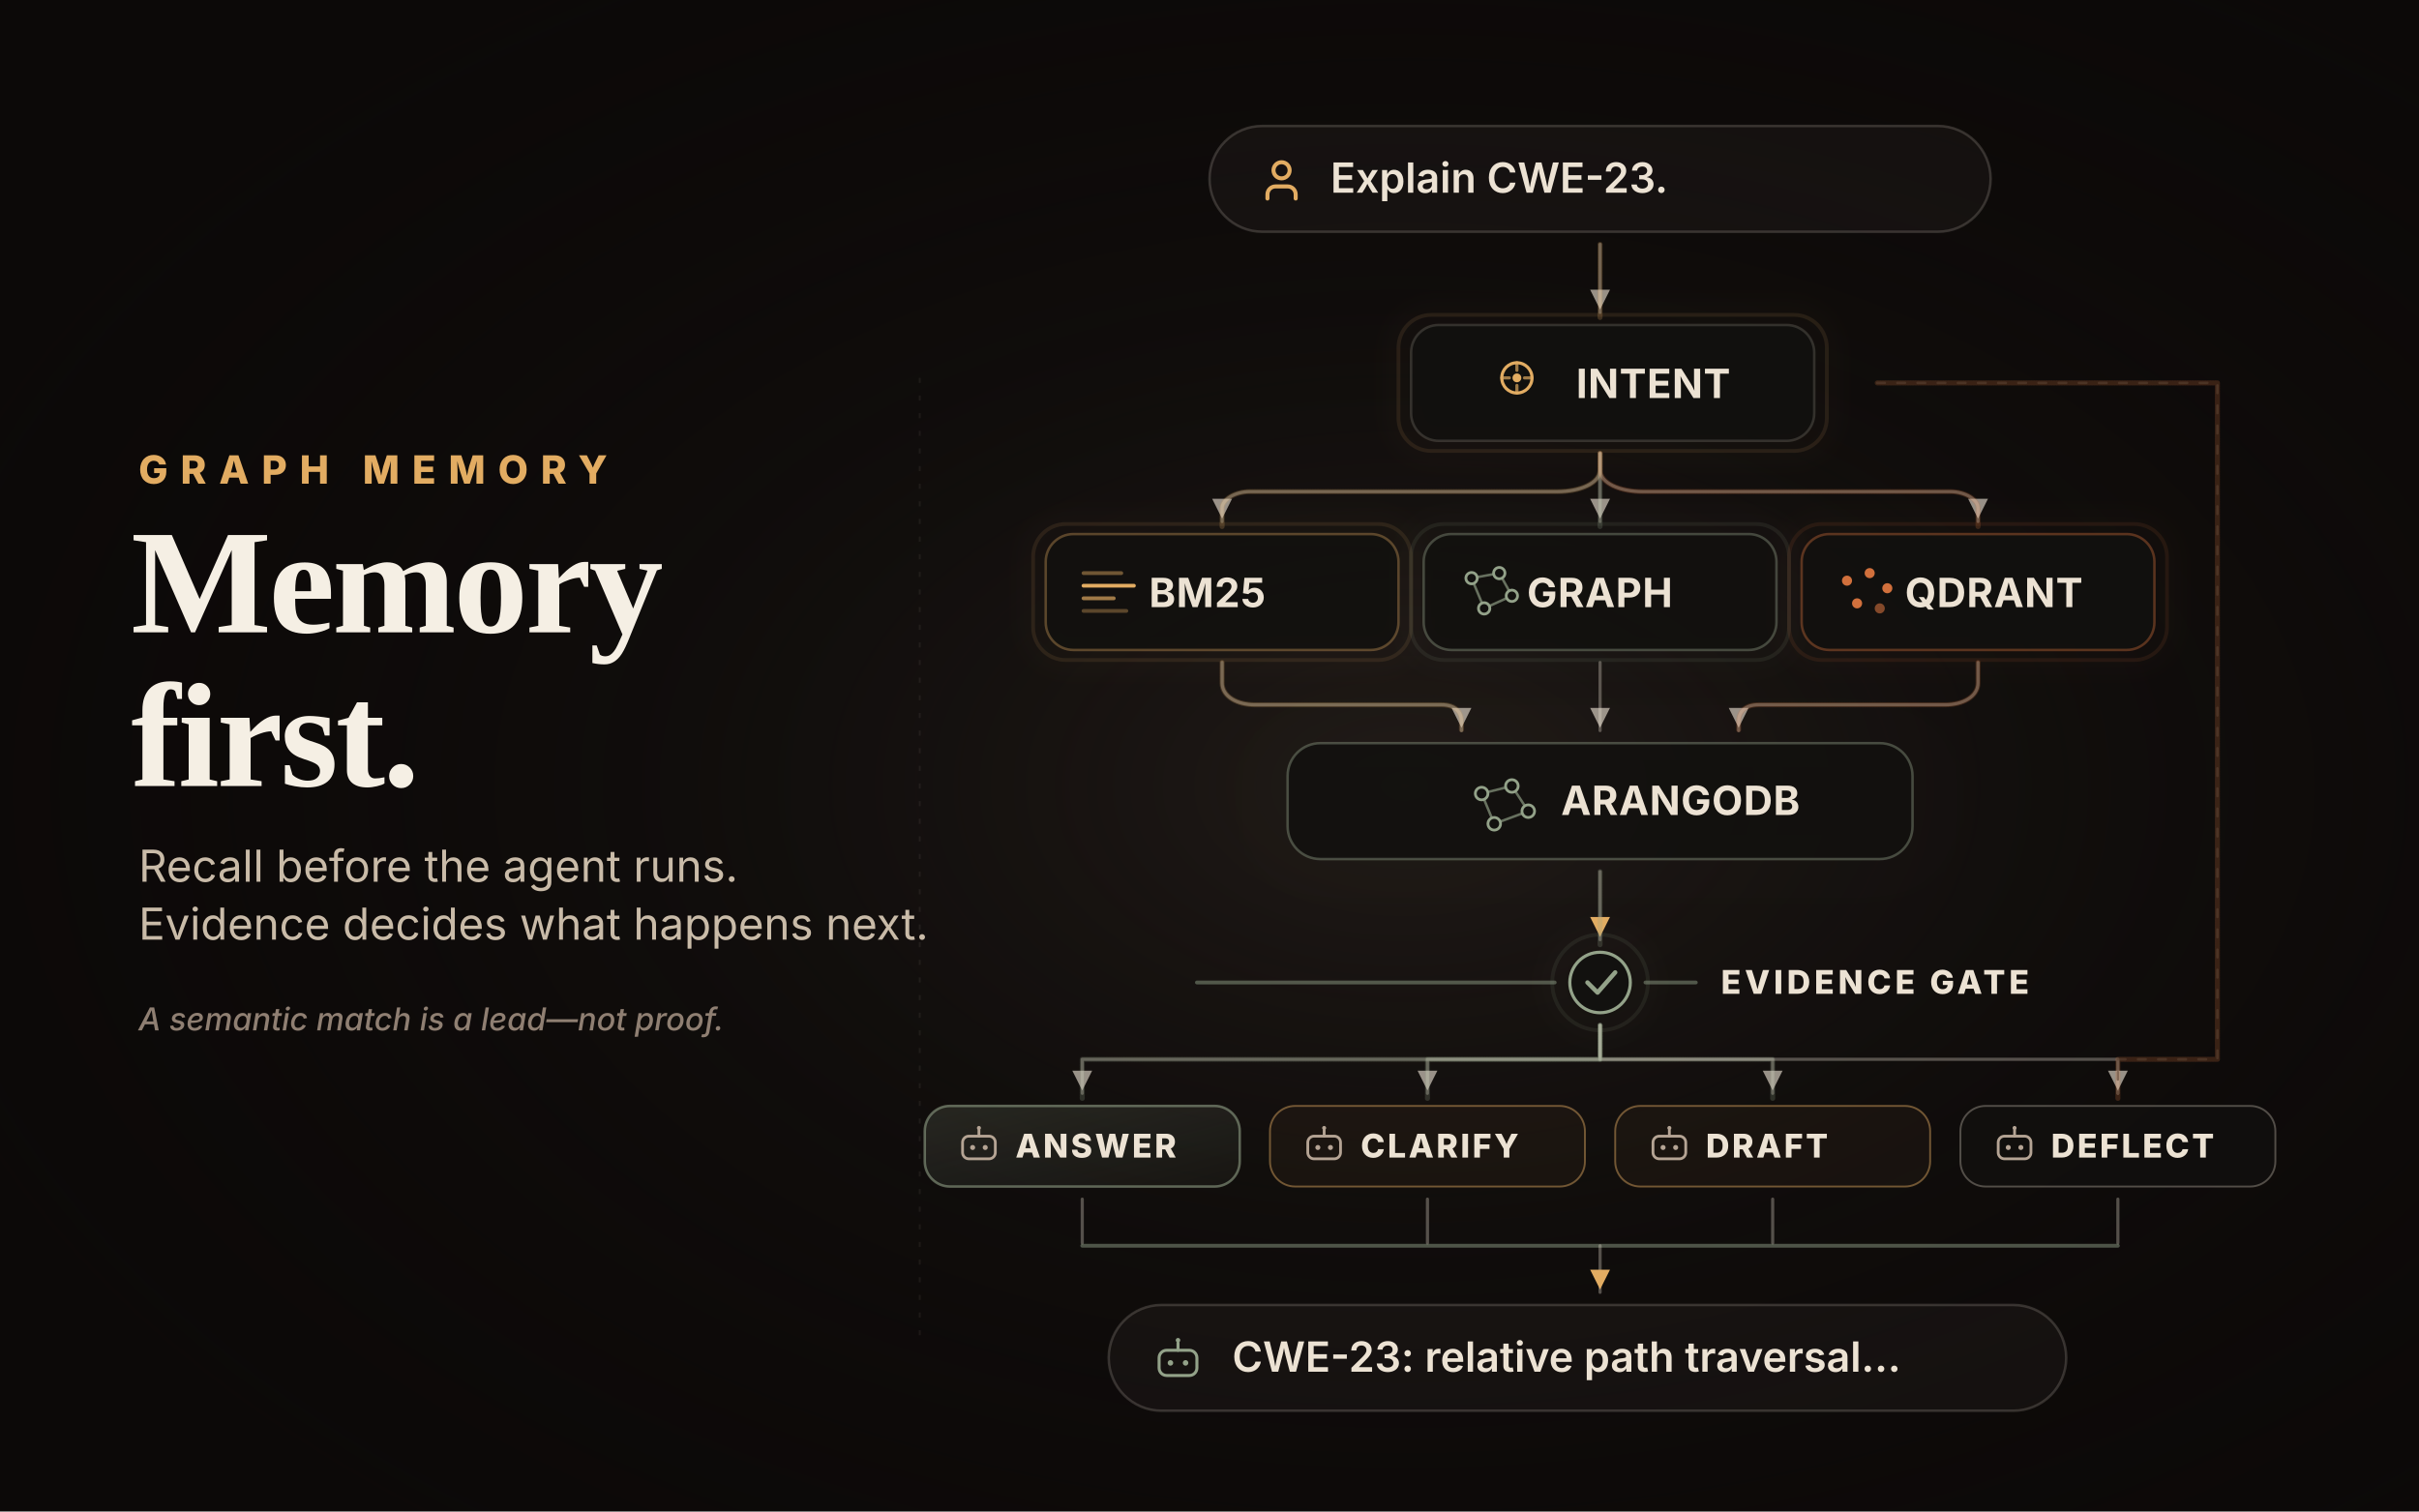
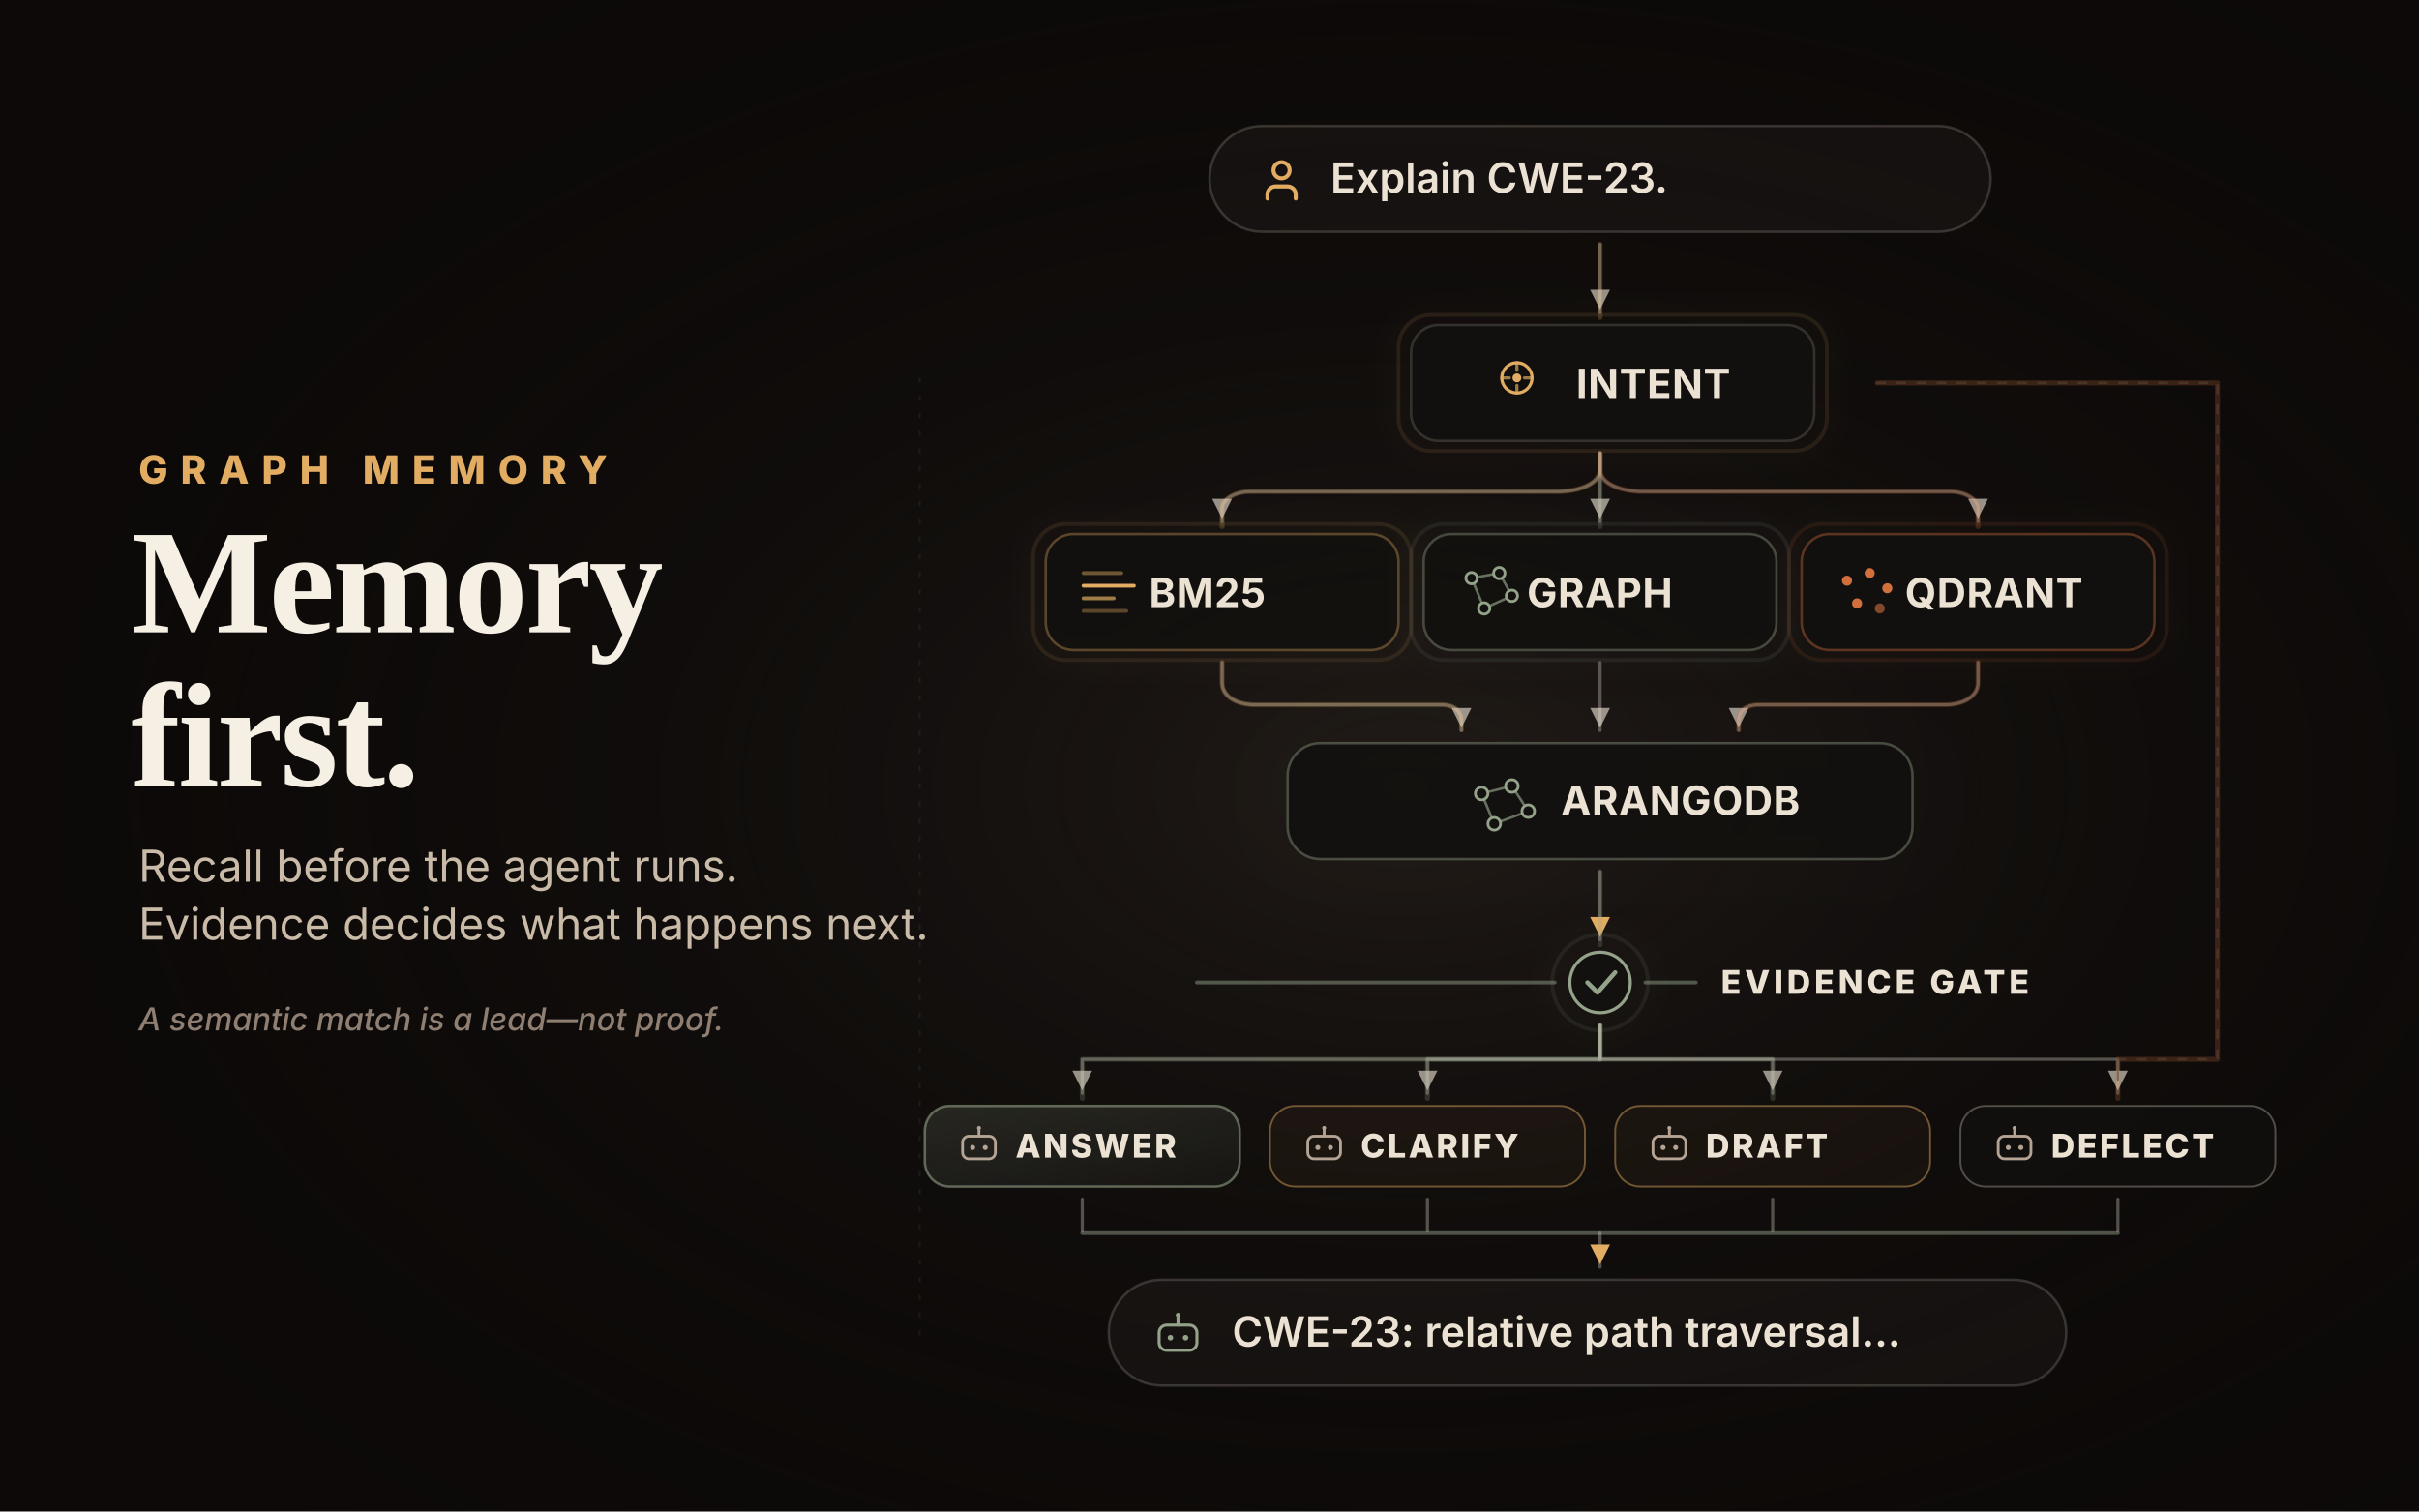
<svg xmlns="http://www.w3.org/2000/svg" viewBox="0 0 1920 1200" width="1920" height="1200" preserveAspectRatio="xMidYMid meet" role="img" aria-labelledby="memory-pipeline-title memory-pipeline-desc" tabindex="0">
  <defs>
    <radialGradient id="bg-glow" cx="58%" cy="52%" r="66%">
      <stop offset="0" stop-color="#261f1b" stop-opacity="0.78" />
      <stop offset="0.46" stop-color="#151210" stop-opacity="0.42" />
      <stop offset="1" stop-color="#0c0908" stop-opacity="0" />
    </radialGradient>
    <linearGradient id="answer-fill" x1="0" y1="0" x2="1" y2="1">
      <stop offset="0" stop-color="#93a289" stop-opacity="0.17" />
      <stop offset="1" stop-color="#93a289" stop-opacity="0.05" />
    </linearGradient>
    <marker id="flow-arrow" viewBox="0 0 10 10" refX="8" refY="5" markerWidth="9" markerHeight="9" orient="auto-start-reverse">
      <path d="M 0 1.5 L 7 5 L 0 8.5 z" fill="rgba(236,226,211,0.62)" />
    </marker>
    <marker id="flow-arrow-ember" viewBox="0 0 10 10" refX="8" refY="5" markerWidth="9" markerHeight="9" orient="auto-start-reverse">
      <path d="M 0 1.5 L 7 5 L 0 8.5 z" fill="#d1703c" />
    </marker>
    <marker id="flow-arrow-brass" viewBox="0 0 10 10" refX="8" refY="5" markerWidth="9" markerHeight="9" orient="auto-start-reverse">
      <path d="M 0 1.5 L 7 5 L 0 8.5 z" fill="#e2ac62" />
    </marker>
    <filter id="soft-glow" x="-80%" y="-80%" width="260%" height="260%">
      <feGaussianBlur stdDeviation="10" result="blur" />
      <feMerge>
        <feMergeNode in="blur" />
        <feMergeNode in="SourceGraphic" />
      </feMerge>
    </filter>
    <filter id="wide-glow" x="-120%" y="-120%" width="340%" height="340%">
      <feGaussianBlur stdDeviation="22" />
    </filter>
    <style>
      #memory-pipeline .sans {
        font-family: Inter, ui-sans-serif, system-ui, -apple-system, BlinkMacSystemFont, "Segoe UI", sans-serif;
      }
      #memory-pipeline .mono {
        font-family: ui-monospace, SFMono-Regular, Menlo, Monaco, Consolas, "Liberation Mono", monospace;
      }
      #memory-pipeline .eyebrow {
        fill: #e2ac62;
        font-size: 31px;
        font-weight: 760;
        letter-spacing: 10px;
      }
      #memory-pipeline .serif {
        font-family: Fraunces, Georgia, "Times New Roman", serif;
      }
      #memory-pipeline .headline {
        fill: #f5efe4;
        font-size: 118px;
        font-weight: 720;
        letter-spacing: -2px;
      }
      #memory-pipeline .subhead {
        fill: #c9bba8;
        font-size: 35px;
        font-weight: 430;
      }
      #memory-pipeline .footer {
        fill: #8f7f72;
        font-size: 25px;
        font-weight: 480;
        font-style: italic;
      }
      #memory-pipeline .stage-name {
        fill: #ece2d3;
        font-size: 32px;
        font-weight: 660;
        letter-spacing: 0.5px;
      }
      #memory-pipeline .query-label {
        fill: #e2ac62;
        font-size: 19px;
        font-weight: 760;
        letter-spacing: 3px;
      }
      #memory-pipeline .query-text {
        fill: #ece2d3;
        font-size: 33px;
        font-weight: 570;
      }
      #memory-pipeline .gate-name {
        fill: #ece2d3;
        font-size: 26px;
        font-weight: 760;
        letter-spacing: 3px;
      }
      #memory-pipeline .outcome-name {
        fill: #ece2d3;
        font-size: 26px;
        font-weight: 760;
        letter-spacing: 2px;
      }
      #memory-pipeline .terminal-label {
        fill: #b5a494;
        font-size: 26px;
        font-weight: 720;
        letter-spacing: 4px;
      }

      #memory-pipeline .panel {
        fill: rgba(18, 17, 15, 0.86);
        stroke: rgba(236, 226, 211, 0.16);
        stroke-width: 2;
      }
      #memory-pipeline .panel-soft {
        fill: rgba(18, 17, 15, 0.68);
        stroke: rgba(236, 226, 211, 0.30);
        stroke-width: 1.5;
      }
      #memory-pipeline .query-shell {
        fill: rgba(236, 226, 211, 0.035);
        stroke: rgba(236, 226, 211, 0.18);
        stroke-width: 2;
      }
      #memory-pipeline .base-path {
        fill: none;
        stroke: rgba(236, 226, 211, 0.32);
        stroke-width: 2.5;
        stroke-linecap: round;
        stroke-linejoin: round;
      }
      #memory-pipeline .base-path-faint {
        fill: none;
        stroke: #39332e;
        stroke-width: 2;
        stroke-linecap: round;
        stroke-dasharray: 6 10;
        opacity: 0.58;
      }
      #memory-pipeline .flow-path {
        fill: none;
        stroke-width: 4;
        stroke-linecap: round;
        stroke-linejoin: round;
        stroke-dasharray: 1;
        stroke-dashoffset: 0;
        opacity: 0.22;
      }
      #memory-pipeline .flow-amber { stroke: #e2ac62; }
      #memory-pipeline .flow-violet { stroke: #d1703c; }
      #memory-pipeline .flow-mint { stroke: #93a289; }
      #memory-pipeline .stage-halo {
        fill: none;
        stroke-width: 3;
        opacity: 0.12;
      }
      #memory-pipeline .halo-amber { stroke: #e2ac62; }
      #memory-pipeline .halo-violet { stroke: #d1703c; }
      #memory-pipeline .halo-mint { stroke: #93a289; }
      #memory-pipeline .intent-mark {
        fill: none;
        stroke: #e2ac62;
        stroke-width: 2.5;
        stroke-linecap: round;
      }
      #memory-pipeline .bm25-line {
        stroke: #e2ac62;
        stroke-width: 3;
        stroke-linecap: round;
      }
      #memory-pipeline .q-node {
        fill: #d1703c;
      }
      #memory-pipeline .q-edge {
        stroke: rgba(209, 112, 60, 0.7);
        stroke-width: 1.5;
      }
      #memory-pipeline .graph-edge {
        stroke: rgba(147, 162, 137, 0.66);
        stroke-width: 2;
      }
      #memory-pipeline .graph-node {
        fill: #12110f;
        stroke: #93a289;
        stroke-width: 2.2;
      }
      #memory-pipeline .gate-line {
        stroke: rgba(147, 162, 137, 0.48);
        stroke-width: 3;
        stroke-linecap: round;
      }
      #memory-pipeline .gate-ring {
        fill: #12110f;
        stroke: #93a289;
        stroke-width: 2.5;
      }
      #memory-pipeline .gate-check {
        fill: none;
        stroke: #93a289;
        stroke-width: 3.5;
        stroke-linecap: round;
        stroke-linejoin: round;
      }
      #memory-pipeline .answer-shell {
        fill: url(#answer-fill);
        stroke: rgba(147, 162, 137, 0.58);
        stroke-width: 2;
      }
      #memory-pipeline .clarify-shell {
        fill: rgba(226, 172, 98, 0.045);
        stroke: rgba(226, 172, 98, 0.45);
        stroke-width: 1.5;
      }
      #memory-pipeline .scan-shell {
        fill: rgba(209, 112, 60, 0.05);
        stroke: rgba(209, 112, 60, 0.55);
        stroke-width: 2;
        stroke-dasharray: 7 7;
      }
      #memory-pipeline .panel-02a { stroke: rgba(226, 172, 98, 0.34); }
      #memory-pipeline .panel-02b { stroke: rgba(209, 112, 60, 0.38); }
      #memory-pipeline .panel-03  { stroke: rgba(147, 162, 137, 0.40); }
      #memory-pipeline .panel-02g { stroke: rgba(147, 162, 137, 0.38); }

      @media (prefers-reduced-motion: no-preference) {
        @keyframes draw-query { 0%, 2% { stroke-dashoffset: 1; opacity: 0; } 8% { opacity: 1; } 12%, 20% { stroke-dashoffset: 0; opacity: 1; } 26%, 100% { stroke-dashoffset: 0; opacity: 0.18; } }
        @keyframes pulse-intent { 0%, 8%, 100% { opacity: 0; transform: scale(0.96); } 13%, 21% { opacity: 0.75; transform: scale(1); } 27% { opacity: 0.12; transform: scale(1.04); } }
        @keyframes draw-split { 0%, 13% { stroke-dashoffset: 1; opacity: 0; } 17% { opacity: 1; } 23%, 28% { stroke-dashoffset: 0; opacity: 1; } 33%, 100% { stroke-dashoffset: 0; opacity: 0.18; } }
        @keyframes pulse-recall { 0%, 18%, 100% { opacity: 0; transform: scale(0.97); } 24%, 31% { opacity: 0.72; transform: scale(1); } 36% { opacity: 0.10; transform: scale(1.03); } }
        @keyframes draw-merge { 0%, 24% { stroke-dashoffset: 1; opacity: 0; } 28% { opacity: 1; } 34%, 38% { stroke-dashoffset: 0; opacity: 1; } 43%, 100% { stroke-dashoffset: 0; opacity: 0.18; } }
        @keyframes pulse-record { 0%, 30%, 100% { opacity: 0; transform: scale(0.98); } 36%, 43% { opacity: 0.7; transform: scale(1.035); } 48% { opacity: 0.10; transform: scale(1.035); } }
        @keyframes draw-gate { 0%, 36% { stroke-dashoffset: 1; opacity: 0; } 40% { opacity: 1; } 46%, 50% { stroke-dashoffset: 0; opacity: 1; } 55%, 100% { stroke-dashoffset: 0; opacity: 0.18; } }
        @keyframes pulse-gate { 0%, 40%, 100% { opacity: 0; transform: scale(0.9); } 46%, 56% { opacity: 0.8; transform: scale(1); } 62% { opacity: 0.14; transform: scale(1.06); } }
        @keyframes query-dot {
          0%, 2% { transform: scale(0.7); opacity: 0.3; }
          10%, 22% { transform: scale(1.15); opacity: 1; }
          32%, 100% { transform: scale(1); opacity: 0.55; }
        }
        #memory-pipeline .query-flow { animation: draw-query 6s ease-in-out infinite; }
        #memory-pipeline .intent-halo {
          transform-origin: 1070px 334px;
          animation: pulse-intent 6s ease-in-out infinite;
        }
        #memory-pipeline .split-flow { animation: draw-split 6s ease-in-out infinite; }
        #memory-pipeline .bm25-halo {
          transform-origin: 770px 500px;
          animation: pulse-recall 6s ease-in-out infinite;
        }
        #memory-pipeline .graph-halo {
          transform-origin: 1070px 500px;
          animation: pulse-recall 6s ease-in-out infinite;
        }
        #memory-pipeline .qdrant-halo {
          transform-origin: 1370px 500px;
          animation: pulse-recall 6s ease-in-out infinite;
        }
        #memory-pipeline .merge-flow { animation: draw-merge 6s ease-in-out infinite; }
        #memory-pipeline .record-halo {
          transform-origin: 1070px 666px;
          animation: pulse-record 6s ease-in-out infinite;
        }
        #memory-pipeline .gate-flow { animation: draw-gate 6s ease-in-out infinite; }
        #memory-pipeline .gate-halo {
          transform-origin: 1070px 810px;
          animation: pulse-gate 6s ease-in-out infinite;
        }
        #memory-pipeline .query-dot { transform-origin: 817px 173px; animation: query-dot 6s ease-in-out infinite; }
        @keyframes deflect-run { 0%, 78% { stroke-dashoffset: 1; opacity: 0; } 80% { opacity: 0.9; } 84%, 96% { stroke-dashoffset: 0; opacity: 0.9; } 99%, 100% { stroke-dashoffset: 0; opacity: 0; } }
        @keyframes pill-cycle-deflect { 0%, 85% { opacity: 0.45; } 87%, 99% { opacity: 1; } 100% { opacity: 0.45; } }
        @keyframes qph1 { 0% { opacity: 0; } 0.5% { opacity: 0; } 2.0% { opacity: 1; } 25.5% { opacity: 1; } 27.0% { opacity: 0; } 100% { opacity: 0; } }
        @keyframes qph2 { 0% { opacity: 0; } 25.5% { opacity: 0; } 27.0% { opacity: 1; } 50.5% { opacity: 1; } 52.0% { opacity: 0; } 100% { opacity: 0; } }
        @keyframes qph3 { 0% { opacity: 0; } 50.5% { opacity: 0; } 52.0% { opacity: 1; } 75.5% { opacity: 1; } 77.0% { opacity: 0; } 100% { opacity: 0; } }
        @keyframes qph4 { 0% { opacity: 0; } 0.5% { opacity: 1; } 2.0% { opacity: 0; } 75.5% { opacity: 0; } 77.0% { opacity: 1; } 100% { opacity: 0; } }
        @keyframes rph1 { 0% { opacity: 0; } 12.0% { opacity: 0; } 13.5% { opacity: 1; } 25.5% { opacity: 1; } 27.0% { opacity: 0; } 100% { opacity: 0; } }
        @keyframes rph2 { 0% { opacity: 0; } 37.0% { opacity: 0; } 38.5% { opacity: 1; } 50.5% { opacity: 1; } 52.0% { opacity: 0; } 100% { opacity: 0; } }
        @keyframes rph3 { 0% { opacity: 0; } 62.0% { opacity: 0; } 63.5% { opacity: 1; } 75.5% { opacity: 1; } 77.0% { opacity: 0; } 100% { opacity: 0; } }
        @keyframes rph4 { 0% { opacity: 0; } 0.5% { opacity: 1; } 2.0% { opacity: 0; } 87.0% { opacity: 0; } 88.5% { opacity: 1; } 100% { opacity: 0; } }
        @keyframes pillph1 { 0% { opacity: 0.45; } 11.5% { opacity: 0.45; } 13.0% { opacity: 1; } 24.0% { opacity: 1; } 25.5% { opacity: 0.45; } 100% { opacity: 0.45; } }
        @keyframes pillph2 { 0% { opacity: 0.45; } 36.5% { opacity: 0.45; } 38.0% { opacity: 1; } 49.0% { opacity: 1; } 50.5% { opacity: 0.45; } 100% { opacity: 0.45; } }
        @keyframes pillph3 { 0% { opacity: 0.45; } 61.5% { opacity: 0.45; } 63.0% { opacity: 1; } 74.0% { opacity: 1; } 75.5% { opacity: 0.45; } 100% { opacity: 0.45; } }
        @keyframes pillph4 { 0% { opacity: 0.45; } 0.5% { opacity: 0.45; } 86.5% { opacity: 0.45; } 88.0% { opacity: 1; } 99.0% { opacity: 1; } 100% { opacity: 0.45; } }
        @keyframes flowph1 { 0% { opacity: 0; } 10.5% { opacity: 0; } 11.5% { opacity: 0.9; } 15.0% { opacity: 0.9; } 17.0% { opacity: 0; } 100% { opacity: 0; } }
        @keyframes flowph2 { 0% { opacity: 0; } 35.5% { opacity: 0; } 36.5% { opacity: 0.9; } 40.0% { opacity: 0.9; } 42.0% { opacity: 0; } 100% { opacity: 0; } }
        @keyframes flowph3 { 0% { opacity: 0; } 60.5% { opacity: 0; } 61.5% { opacity: 0.9; } 65.0% { opacity: 0.9; } 67.0% { opacity: 0; } 100% { opacity: 0; } }
        @keyframes flowph4 { 0% { opacity: 0; } 85.5% { opacity: 0; } 86.5% { opacity: 0.9; } 90.0% { opacity: 0.9; } 92.0% { opacity: 0; } 100% { opacity: 0; } }
        #memory-pipeline .q1 { animation: qph1 24s linear infinite; }
        #memory-pipeline .q2 { animation: qph2 24s linear infinite; }
        #memory-pipeline .q3 { animation: qph3 24s linear infinite; }
        #memory-pipeline .q4 { animation: qph4 24s linear infinite; }
        #memory-pipeline .r1 { animation: rph1 24s linear infinite; }
        #memory-pipeline .r2 { animation: rph2 24s linear infinite; }
        #memory-pipeline .r3 { animation: rph3 24s linear infinite; }
        #memory-pipeline .r4 { animation: rph4 24s linear infinite; }
        #memory-pipeline .route-flow-1 { stroke-dashoffset: 0; animation: flowph1 24s linear infinite; }
        #memory-pipeline .route-flow-2 { stroke-dashoffset: 0; animation: flowph2 24s linear infinite; }
        #memory-pipeline .route-flow-3 { stroke-dashoffset: 0; animation: flowph3 24s linear infinite; }
        #memory-pipeline .route-pill-1 { animation: pillph1 24s linear infinite; }
        #memory-pipeline .route-pill-2 { animation: pillph2 24s linear infinite; }
        #memory-pipeline .route-pill-3 { animation: pillph3 24s linear infinite; }
        #memory-pipeline .route-pill-4 { animation: pill-cycle-deflect 24s linear infinite; }
        #memory-pipeline .deflect-flow { animation: deflect-run 24s linear infinite; }
      }
    </style>
  </defs>
  <g id="memory-pipeline">
    <rect width="1920" height="1200" fill="#0c0908" />
    <rect width="1920" height="1200" fill="url(#bg-glow)" />
    <g aria-label="Card heading" transform="translate(0 -62)">
      <text x="110" y="446" class="sans eyebrow">GRAPH MEMORY</text>
      <text x="104" y="564" class="serif headline">Memory</text>
      <text x="104" y="686" class="serif headline">first.</text>
      <text x="110" y="762" class="sans subhead">Recall before the agent runs.</text>
      <text x="110" y="808" class="sans subhead">Evidence decides what happens next.</text>
      <text x="110" y="880" class="sans footer">A semantic match is a lead—not proof.</text>
    </g>
    <line x1="730" y1="300" x2="730" y2="1060" stroke="rgba(236,226,211,0.07)" stroke-dasharray="4 10" stroke-width="1.5" />
    <g transform="translate(200 -30)">
      <g aria-label="Example question">
        <rect x="760" y="130" width="620" height="84" rx="42" class="query-shell" />
        <g transform="translate(798 154) scale(1.6)" aria-hidden="true" fill="none" stroke="#e2ac62" stroke-width="2" stroke-linecap="round" stroke-linejoin="round">
          <path d="M19 21v-2a4 4 0 0 0-4-4H9a4 4 0 0 0-4 4v2" />
          <circle cx="12" cy="7" r="4" />
        </g>
        <text x="856" y="183" class="sans query-text q1">Explain CWE-23.</text>
        <text x="856" y="183" class="sans query-text q2" opacity="0">How do I secure it?</text>
        <text x="856" y="183" class="sans query-text q3" opacity="0">Draft a fix runbook.</text>
        <text x="856" y="183" class="sans query-text q4" opacity="0">What's the weather?</text>
      </g>
      <g aria-label="Intent stage">
        <path d="M 1070 224 V278" class="base-path" marker-end="url(#flow-arrow)" />
        <path d="M 1070 224 V282" class="flow-path flow-amber query-flow" pathLength="1" />
        <rect x="910" y="280" width="340" height="108" rx="26" class="stage-halo halo-amber intent-halo" filter="url(#soft-glow)" />
        <rect x="920" y="288" width="320" height="92" rx="22" class="panel" />
        <g transform="translate(988 316)" aria-hidden="true">
          <circle cx="16" cy="14" r="12" class="intent-mark" />
          <path d="M16 2 V8 M16 20 V26 M4 14 H10 M22 14 H28" class="intent-mark" opacity="0.68" />
          <circle cx="16" cy="14" r="3.5" fill="#e2ac62" />
        </g>
        <text x="1051" y="346" class="sans stage-name">INTENT</text>
      </g>
      <g aria-label="Hybrid recall stage">
        <path d="M 1070 390 V402.9 C 1070 413.7 1054 420.3 1036 420.3 H792 C 780 420.3 770 426.8 770 433.3 V444" class="base-path" marker-end="url(#flow-arrow)" />
        <path d="M 1070 390 V444" class="base-path" marker-end="url(#flow-arrow)" />
        <path d="M 1070 390 V402.9 C 1070 413.7 1086 420.3 1104 420.3 H1348 C 1360 420.3 1370 426.8 1370 433.3 V444" class="base-path" marker-end="url(#flow-arrow)" />
        <path d="M 1070 390 V402.9 C 1070 413.7 1054 420.3 1036 420.3 H792 C 780 420.3 770 426.8 770 433.3 V448" class="flow-path flow-amber split-flow" pathLength="1" />
        <path d="M 1070 390 V448" class="flow-path flow-mint split-flow" pathLength="1" />
        <path d="M 1070 390 V402.9 C 1070 413.7 1086 420.3 1104 420.3 H1348 C 1360 420.3 1370 426.8 1370 433.3 V448" class="flow-path flow-violet split-flow" pathLength="1" />
        <rect x="620" y="446" width="300" height="108" rx="26" class="stage-halo halo-amber bm25-halo" filter="url(#soft-glow)" />
        <rect x="630" y="454" width="280" height="92" rx="22" class="panel panel-02a" />
        <g transform="translate(660 481)" aria-hidden="true">
          <line x1="0" y1="4" x2="30" y2="4" class="bm25-line" opacity="0.45" />
          <line x1="0" y1="14" x2="40" y2="14" class="bm25-line" />
          <line x1="0" y1="24" x2="24" y2="24" class="bm25-line" opacity="0.68" />
          <line x1="0" y1="34" x2="34" y2="34" class="bm25-line" opacity="0.35" />
        </g>
        <text x="712" y="512" class="sans stage-name">BM25</text>
        <rect x="920" y="446" width="300" height="108" rx="26" class="stage-halo halo-mint graph-halo" filter="url(#soft-glow)" />
        <rect x="930" y="454" width="280" height="92" rx="22" class="panel panel-02g" />
        <g transform="translate(960 481)" aria-hidden="true">
          <line x1="8" y1="8" x2="30" y2="4" class="graph-edge" />
          <line x1="30" y1="4" x2="40" y2="22" class="graph-edge" />
          <line x1="8" y1="8" x2="18" y2="32" class="graph-edge" />
          <line x1="18" y1="32" x2="40" y2="22" class="graph-edge" />
          <circle cx="8" cy="8" r="4.5" class="graph-node" />
          <circle cx="30" cy="4" r="4.5" class="graph-node" />
          <circle cx="40" cy="22" r="4.5" class="graph-node" />
          <circle cx="18" cy="32" r="4.5" class="graph-node" />
        </g>
        <text x="1012" y="512" class="sans stage-name">GRAPH</text>
        <rect x="1220" y="446" width="300" height="108" rx="26" class="stage-halo halo-violet qdrant-halo" filter="url(#soft-glow)" />
        <rect x="1230" y="454" width="280" height="92" rx="22" class="panel panel-02b" />
        <g transform="translate(1260 481)" aria-hidden="true">
          <circle cx="6" cy="10" r="4" class="q-node" />
          <circle cx="24" cy="4" r="4" class="q-node" />
          <circle cx="38" cy="16" r="4" class="q-node" />
          <circle cx="14" cy="28" r="4" class="q-node" />
          <circle cx="32" cy="32" r="4" class="q-node" opacity="0.6" />
        </g>
        <text x="1312" y="512" class="sans stage-name">QDRANT</text>
      </g>
      <g aria-label="Canonical record and graph evidence stage">
        <path d="M 770 556 V572.1 C 770 583 782 589.5 796 589.5 H944 C 956 589.5 960 596.1 960 602.6 V610" class="base-path" marker-end="url(#flow-arrow)" />
        <path d="M 1070 556 V610" class="base-path" marker-end="url(#flow-arrow)" />
        <path d="M 1370 556 V572.1 C 1370 583 1358 589.5 1344 589.5 H1196 C 1184 589.5 1180 596.1 1180 602.6 V610" class="base-path" marker-end="url(#flow-arrow)" />
        <path d="M 770 556 V572.1 C 770 583 782 589.5 796 589.5 H944 C 956 589.5 960 596.1 960 602.6 V610" class="flow-path flow-amber merge-flow" pathLength="1" />
        <path d="M 1370 556 V572.1 C 1370 583 1358 589.5 1344 589.5 H1196 C 1184 589.5 1180 596.1 1180 602.6 V610" class="flow-path flow-violet merge-flow" pathLength="1" />
        <rect x="808" y="612" width="524" height="108" rx="32" class="stage-halo halo-mint record-halo" filter="url(#wide-glow)" />
        <rect x="822" y="620" width="496" height="92" rx="26" class="panel panel-03" />
        <g transform="translate(968 650)" aria-hidden="true">
          <line x1="8" y1="10" x2="32" y2="4" class="graph-edge" />
          <line x1="32" y1="4" x2="45" y2="24" class="graph-edge" />
          <line x1="8" y1="10" x2="18" y2="34" class="graph-edge" />
          <line x1="18" y1="34" x2="45" y2="24" class="graph-edge" />
          <circle cx="8" cy="10" r="5" class="graph-node" />
          <circle cx="32" cy="4" r="5" class="graph-node" />
          <circle cx="45" cy="24" r="5" class="graph-node" />
          <circle cx="18" cy="34" r="5" class="graph-node" />
        </g>
        <text x="1039" y="677" class="sans stage-name">ARANGODB</text>
      </g>
      <g aria-label="Evidence gate">
        <path d="M 1070 722 V776" class="base-path" marker-end="url(#flow-arrow-brass)" />
        <path d="M 1070 722 V780" class="flow-path flow-mint gate-flow" pathLength="1" />
        <circle cx="1070" cy="810" r="38" class="stage-halo halo-mint gate-halo" filter="url(#soft-glow)" />
        <line x1="750" y1="810" x2="1034" y2="810" class="gate-line" />
        <line x1="1106" y1="810" x2="1146" y2="810" class="gate-line" />
        <circle cx="1070" cy="810" r="24" class="gate-ring" />
        <path d="M 1060 810 L 1068 818 L 1082 802" class="gate-check" />
        <text x="1166" y="819" class="sans gate-name">EVIDENCE GATE</text>
      </g>
      <g aria-label="Bounded outcomes">
        <path d="M 1070 844 V871 H659 V898" class="base-path" marker-end="url(#flow-arrow)" />
        <path d="M 1070 844 V871 H933 V898" class="base-path" marker-end="url(#flow-arrow)" />
        <path d="M 1070 844 V871 H1207 V898" class="base-path" marker-end="url(#flow-arrow)" />
        <path d="M 1070 844 V871 H1481 V898" class="base-path" marker-end="url(#flow-arrow)" />
        <path d="M 1070 844 V871 H659 V902" class="flow-path flow-mint route-flow-1" pathLength="1" />
        <path d="M 1070 844 V871 H933 V902" class="flow-path flow-mint route-flow-2" pathLength="1" />
        <path d="M 1070 844 V871 H1207 V902" class="flow-path flow-mint route-flow-3" pathLength="1" />
        <path d="M 1290 334 H1560 V871 H1481 V898" class="base-path-faint" />
        <path d="M 1290 334 H1560 V871 H1481 V902" class="flow-path flow-violet deflect-flow" pathLength="1" />
        <g class="route-pill-1" aria-label="Answer outcome">
          <rect x="534" y="908" width="250" height="64" rx="20" class="answer-shell" />
          <g transform="translate(562 922)" aria-hidden="true" fill="none" stroke="#b5a494" stroke-width="2.2" stroke-linecap="round">
            <rect x="2" y="10" width="26" height="18" rx="5" />
            <line x1="15" y1="10" x2="15" y2="5" />
            <circle cx="15" cy="3.5" r="1.6" fill="#b5a494" stroke="none" />
            <circle cx="10" cy="19" r="2" fill="#b5a494" stroke="none" />
            <circle cx="20" cy="19" r="2" fill="#b5a494" stroke="none" />
          </g>
          <text x="606" y="949" class="sans outcome-name">ANSWER</text>
        </g>
        <g class="route-pill-2" aria-label="Clarify outcome">
          <rect x="808" y="908" width="250" height="64" rx="20" class="clarify-shell" />
          <g transform="translate(836 922)" aria-hidden="true" fill="none" stroke="#b5a494" stroke-width="2.2" stroke-linecap="round">
            <rect x="2" y="10" width="26" height="18" rx="5" />
            <line x1="15" y1="10" x2="15" y2="5" />
            <circle cx="15" cy="3.5" r="1.6" fill="#b5a494" stroke="none" />
            <circle cx="10" cy="19" r="2" fill="#b5a494" stroke="none" />
            <circle cx="20" cy="19" r="2" fill="#b5a494" stroke="none" />
          </g>
          <text x="880" y="949" class="sans outcome-name">CLARIFY</text>
        </g>
        <g class="route-pill-3" aria-label="Draft outcome">
          <rect x="1082" y="908" width="250" height="64" rx="20" class="clarify-shell" />
          <g transform="translate(1110 922)" aria-hidden="true" fill="none" stroke="#b5a494" stroke-width="2.2" stroke-linecap="round">
            <rect x="2" y="10" width="26" height="18" rx="5" />
            <line x1="15" y1="10" x2="15" y2="5" />
            <circle cx="15" cy="3.5" r="1.6" fill="#b5a494" stroke="none" />
            <circle cx="10" cy="19" r="2" fill="#b5a494" stroke="none" />
            <circle cx="20" cy="19" r="2" fill="#b5a494" stroke="none" />
          </g>
          <text x="1154" y="949" class="sans outcome-name">DRAFT</text>
        </g>
        <g class="route-pill-4" aria-label="Deflect outcome">
          <rect x="1356" y="908" width="250" height="64" rx="20" class="panel-soft" />
          <g transform="translate(1384 922)" aria-hidden="true" fill="none" stroke="#b5a494" stroke-width="2.2" stroke-linecap="round">
            <rect x="2" y="10" width="26" height="18" rx="5" />
            <line x1="15" y1="10" x2="15" y2="5" />
            <circle cx="15" cy="3.5" r="1.6" fill="#b5a494" stroke="none" />
            <circle cx="10" cy="19" r="2" fill="#b5a494" stroke="none" />
            <circle cx="20" cy="19" r="2" fill="#b5a494" stroke="none" />
          </g>
          <text x="1428" y="949" class="sans outcome-name">DEFLECT</text>
        </g>
        <g aria-label="Agent response to the human">
-           <path d="M 659 982 V1016.8" class="base-path" />
-           <path d="M 933 982 V1016.8" class="base-path" />
-           <path d="M 1207 982 V1016.8" class="base-path" />
-           <path d="M 1481 982 V1016.8" class="base-path" />
-           <line x1="659" y1="1019" x2="1481" y2="1019" class="gate-line" />
-           <path d="M 1070 1019 V1056" class="base-path" marker-end="url(#flow-arrow-brass)" />
-           <rect x="680" y="1066" width="760" height="84" rx="42" class="query-shell" />
-           <g transform="translate(718 1090)" aria-hidden="true" fill="none" stroke="#93a289" stroke-width="2.4" stroke-linecap="round">
+           <path d="M 659 982 V1007.3" class="base-path" />
+           <path d="M 933 982 V1007.3" class="base-path" />
+           <path d="M 1207 982 V1007.3" class="base-path" />
+           <path d="M 1481 982 V1007.3" class="base-path" />
+           <line x1="659" y1="1009" x2="1481" y2="1009" class="gate-line" />
+           <path d="M 1070 1009 V1036" class="base-path" marker-end="url(#flow-arrow-brass)" />
+           <rect x="680" y="1046" width="760" height="84" rx="42" class="query-shell" />
+           <g transform="translate(718 1070)" aria-hidden="true" fill="none" stroke="#93a289" stroke-width="2.4" stroke-linecap="round">
            <rect x="2" y="12" width="30" height="20" rx="6" />
            <line x1="17" y1="12" x2="17" y2="6" />
            <circle cx="17" cy="4" r="1.8" fill="#93a289" stroke="none" />
            <circle cx="11" cy="22" r="2.2" fill="#93a289" stroke="none" />
            <circle cx="23" cy="22" r="2.2" fill="#93a289" stroke="none" />
          </g>
-           <text x="778" y="1119" class="sans query-text r1">CWE-23: relative path traversal…</text>
-           <text x="778" y="1119" class="sans query-text r2" opacity="0">Which system do you mean?</text>
-           <text x="778" y="1119" class="sans query-text r3" opacity="0">Draft ready for your signoff.</text>
-           <text x="778" y="1119" class="sans query-text r4" opacity="0">That's outside this project.</text>
+           <text x="778" y="1099" class="sans query-text r1">CWE-23: relative path traversal…</text>
+           <text x="778" y="1099" class="sans query-text r2" opacity="0">Which system do you mean?</text>
+           <text x="778" y="1099" class="sans query-text r3" opacity="0">Draft ready for your signoff.</text>
+           <text x="778" y="1099" class="sans query-text r4" opacity="0">That's outside this project.</text>
        </g>
      </g>
    </g>
  </g>
</svg>
